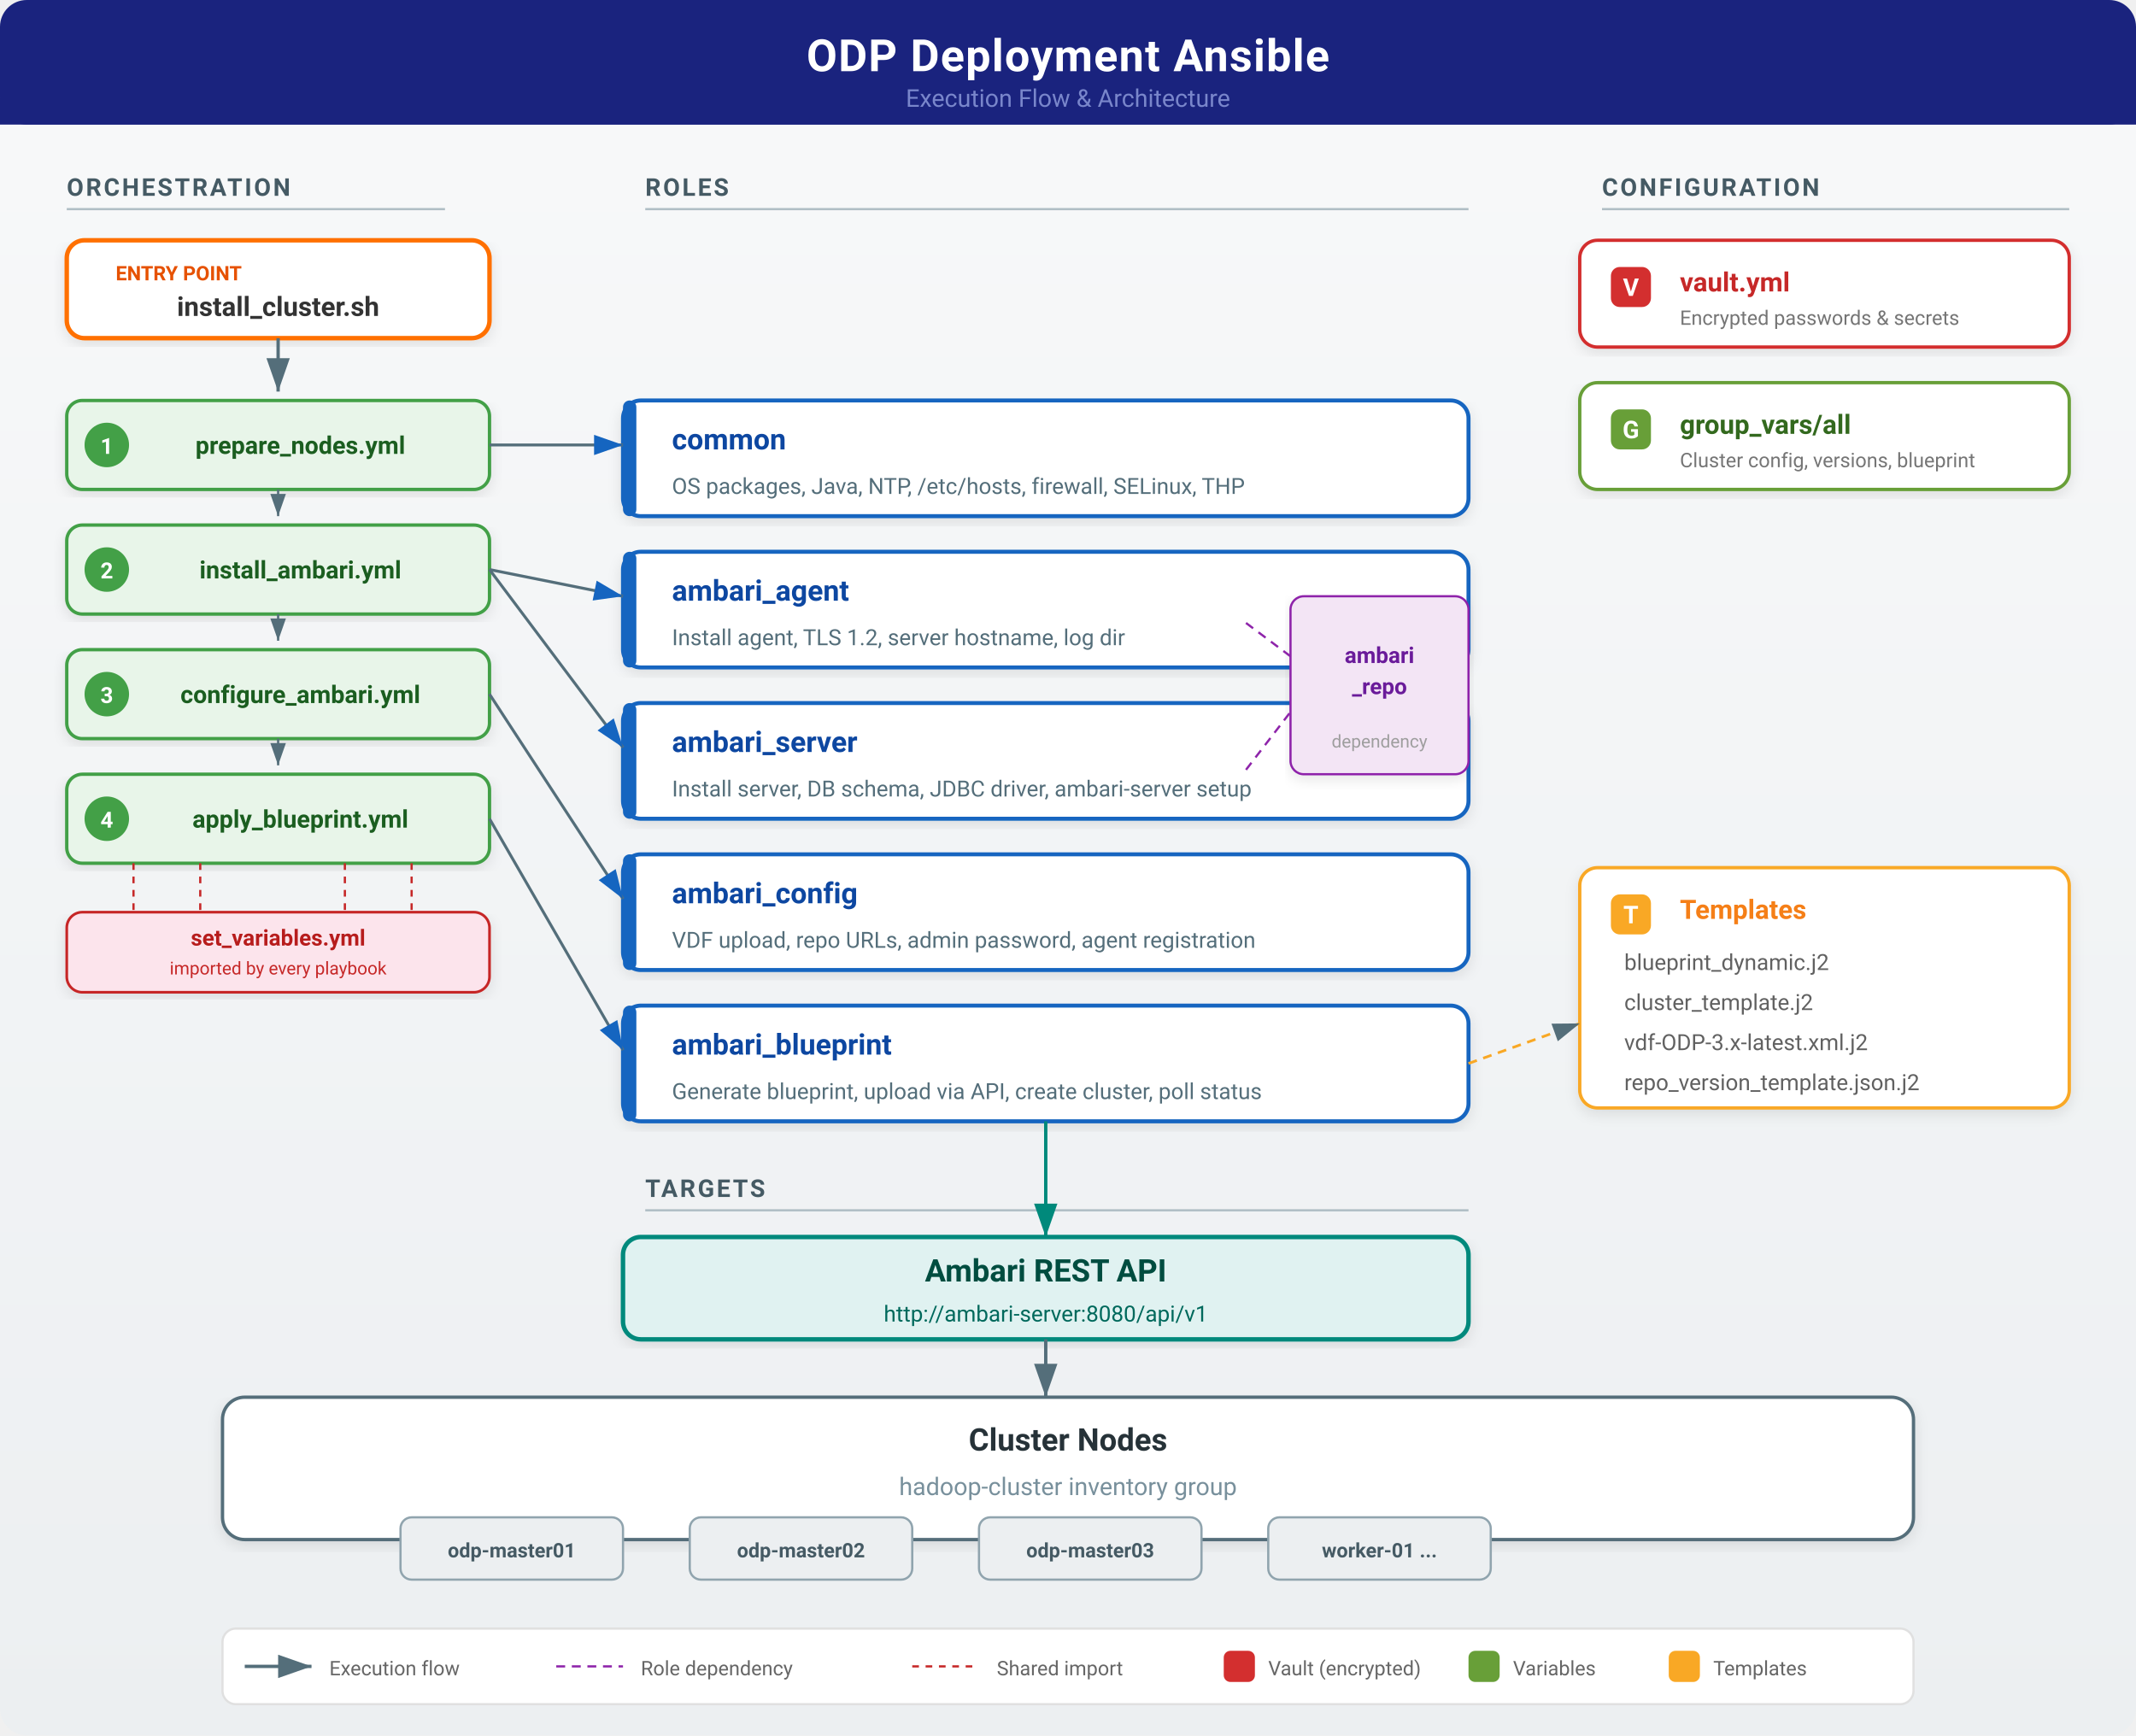
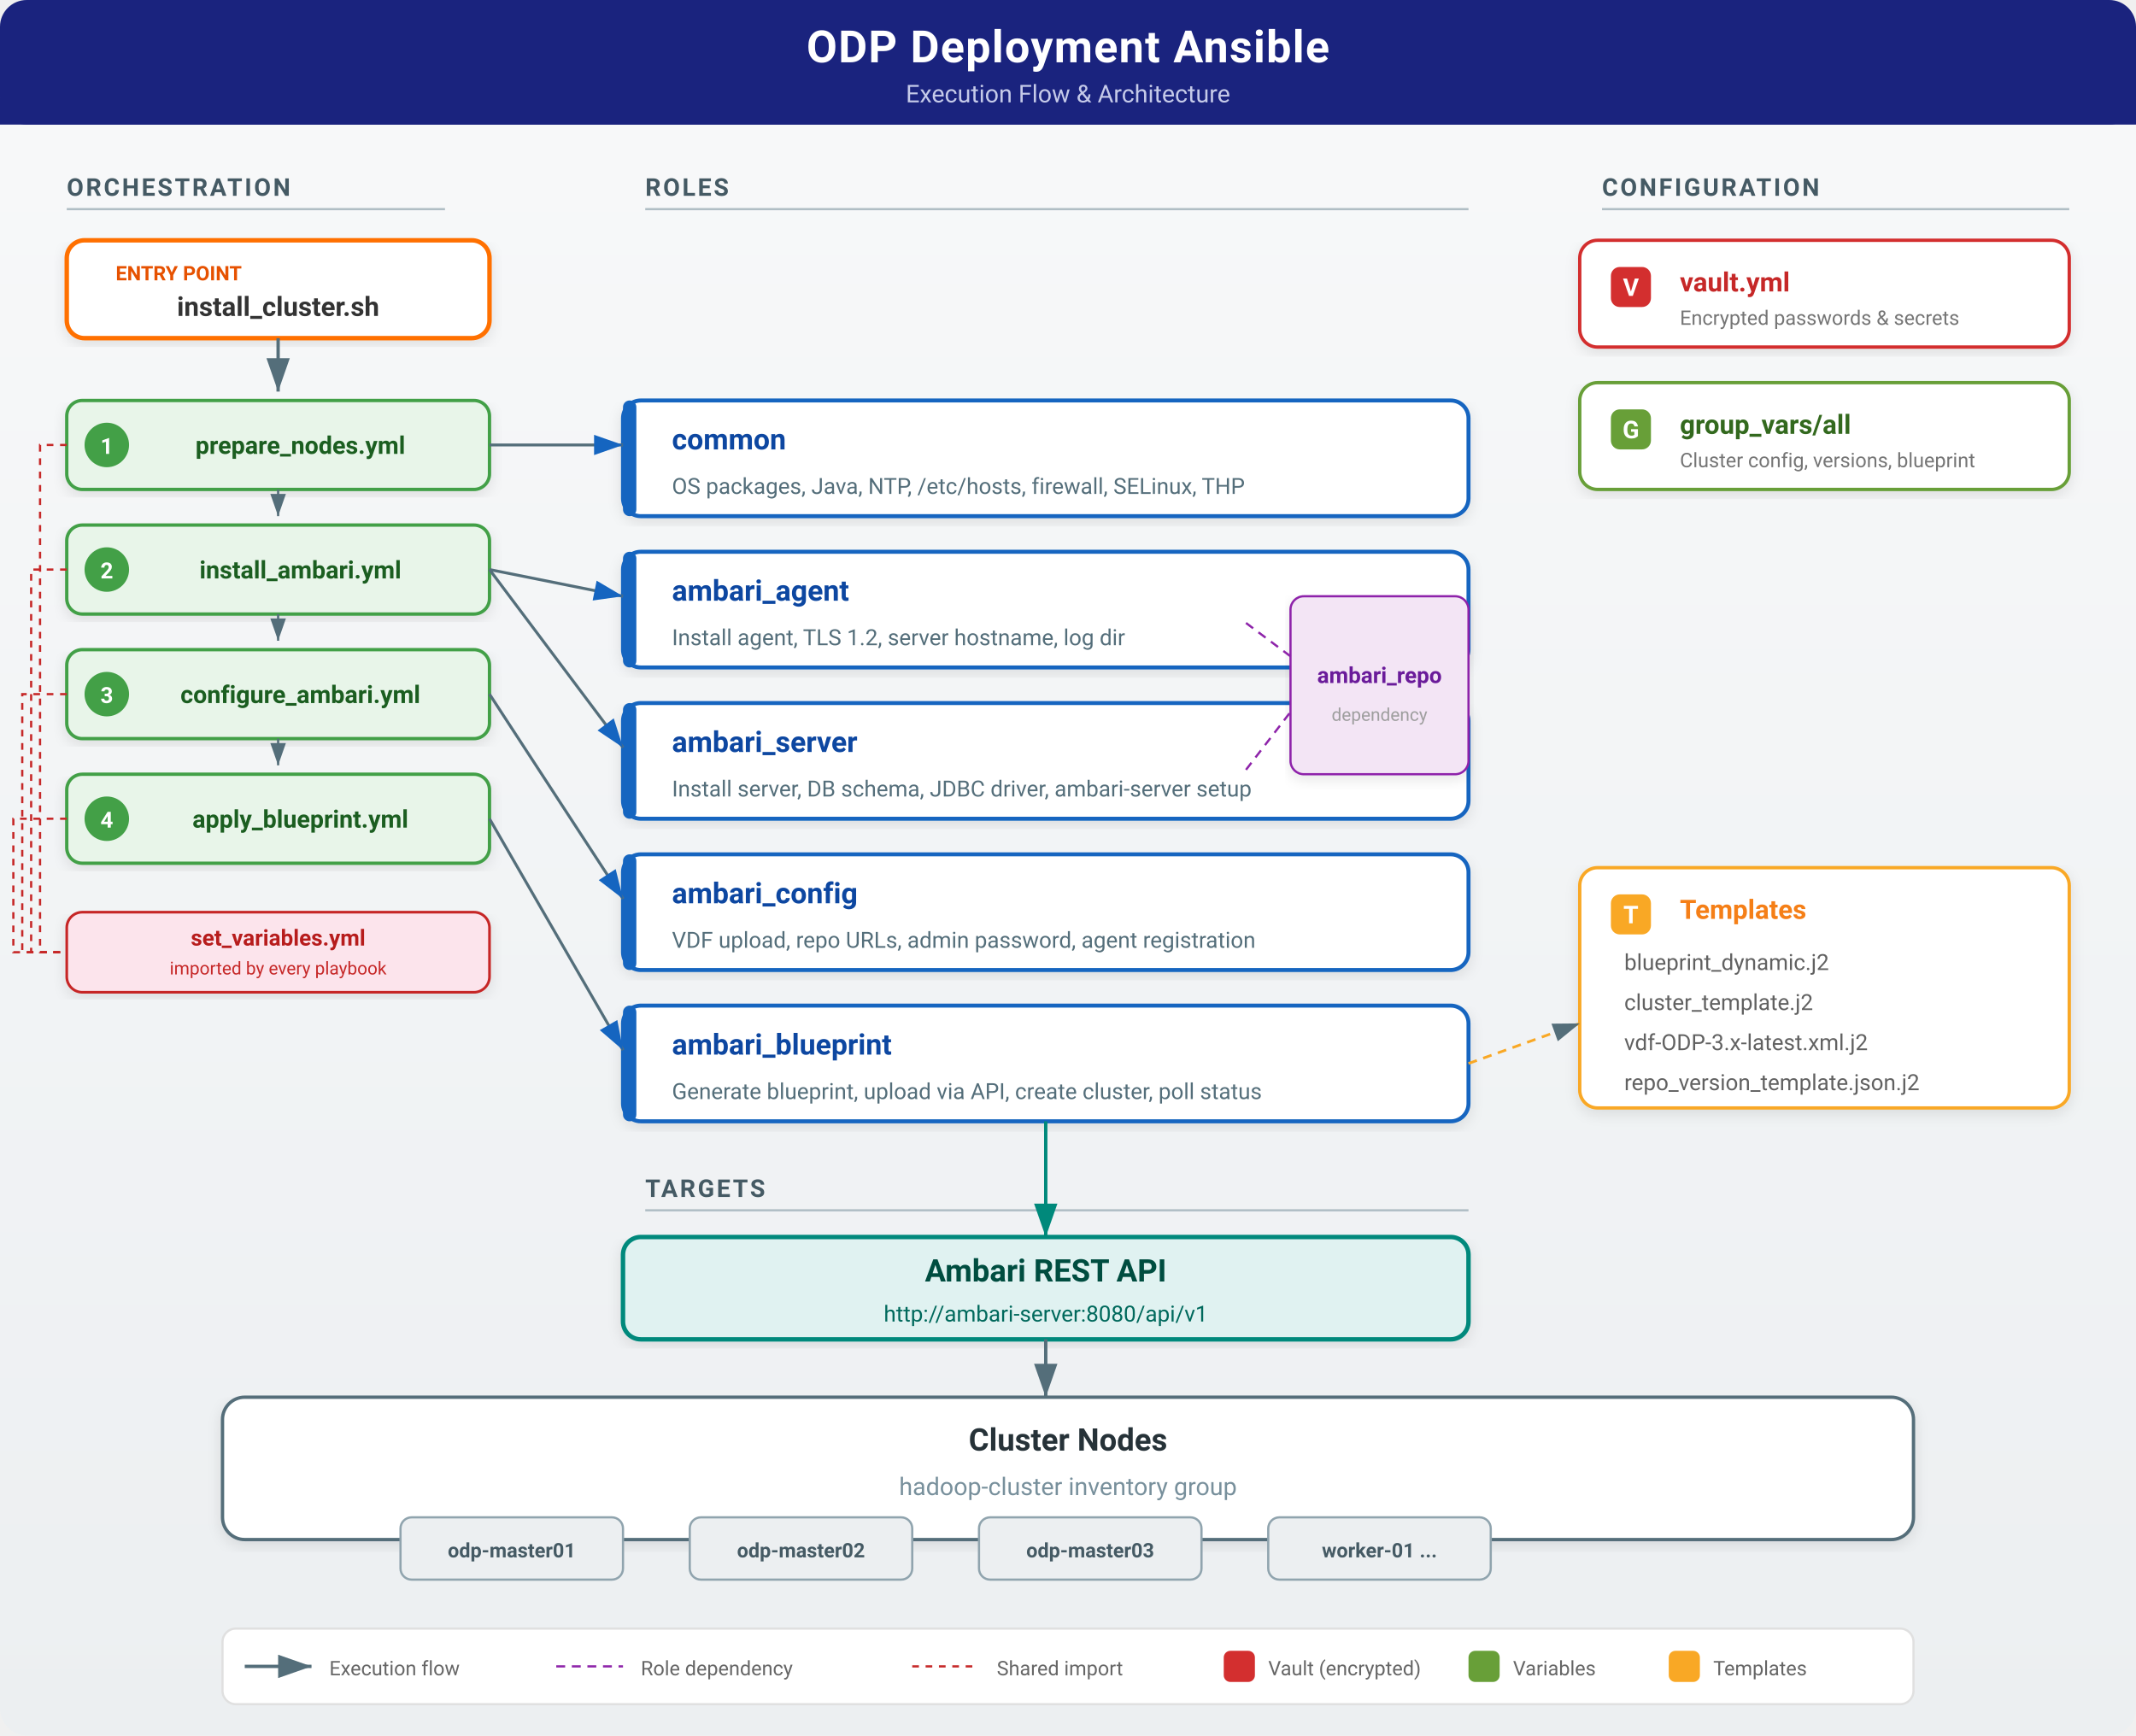
<svg xmlns="http://www.w3.org/2000/svg" viewBox="0 0 960 780" role="img" aria-labelledby="arch-title arch-desc" font-family="-apple-system, Segoe UI, Roboto, Helvetica, Arial, sans-serif">
  <defs>
    <marker id="arrow" markerWidth="10" markerHeight="7" refX="10" refY="3.5" orient="auto">
      <polygon points="0 0, 10 3.5, 0 7" fill="#546e7a" />
    </marker>
    <marker id="arrowBlue" markerWidth="10" markerHeight="7" refX="10" refY="3.5" orient="auto">
      <polygon points="0 0, 10 3.5, 0 7" fill="#1565c0" />
    </marker>
    <marker id="arrowTeal" markerWidth="10" markerHeight="7" refX="10" refY="3.5" orient="auto">
      <polygon points="0 0, 10 3.5, 0 7" fill="#00897b" />
    </marker>
    <filter id="ds" x="-3%" y="-3%" width="106%" height="112%">
      <feDropShadow dx="0" dy="2" stdDeviation="3" flood-opacity="0.1" />
    </filter>
    <linearGradient id="bgGrad" x1="0" y1="0" x2="0" y2="1">
      <stop offset="0%" stop-color="#f8f9fa" />
      <stop offset="100%" stop-color="#eceff1" />
    </linearGradient>
  </defs>
  <rect width="960" height="780" fill="url(#bgGrad)" rx="12" />
  <rect x="0" y="0" width="960" height="56" rx="12" fill="#1a237e" />
  <rect x="0" y="44" width="960" height="12" fill="#1a237e" />
-   <text x="480" y="32" text-anchor="middle" fill="#fff" font-size="20" font-weight="700" letter-spacing="0.5">ODP Deployment Ansible</text>
-   <text x="480" y="48" text-anchor="middle" fill="#7986cb" font-size="11">Execution Flow &amp; Architecture</text>
+   <text x="480" y="28" text-anchor="middle" fill="#fff" font-size="20" font-weight="700" letter-spacing="0.5">ODP Deployment Ansible</text>
+   <text x="480" y="46" text-anchor="middle" fill="#c5cae9" font-size="11">Execution Flow &amp; Architecture</text>
  <text x="30" y="88" fill="#455a64" font-size="11" font-weight="700" text-transform="uppercase" letter-spacing="1">ORCHESTRATION</text>
  <line x1="30" y1="94" x2="200" y2="94" stroke="#b0bec5" stroke-width="1" />
  <rect x="30" y="108" width="190" height="44" rx="8" fill="#fff" stroke="#ff6f00" stroke-width="2" filter="url(#ds)" />
  <text x="52" y="126" fill="#e65100" font-size="9" font-weight="700">ENTRY POINT</text>
  <text x="125" y="142" text-anchor="middle" fill="#333" font-size="12" font-weight="600">install_cluster.sh</text>
  <line x1="125" y1="152" x2="125" y2="176" stroke="#546e7a" stroke-width="1.5" marker-end="url(#arrow)" />
  <rect x="30" y="180" width="190" height="40" rx="7" fill="#e8f5e9" stroke="#43a047" stroke-width="1.5" filter="url(#ds)" />
  <circle cx="48" cy="200" r="10" fill="#43a047" />
  <text x="48" y="204" text-anchor="middle" fill="#fff" font-size="10" font-weight="700">1</text>
  <text x="135" y="204" text-anchor="middle" fill="#1b5e20" font-size="11" font-weight="600">prepare_nodes.yml</text>
  <line x1="125" y1="220" x2="125" y2="232" stroke="#546e7a" stroke-width="1" marker-end="url(#arrow)" />
  <rect x="30" y="236" width="190" height="40" rx="7" fill="#e8f5e9" stroke="#43a047" stroke-width="1.5" filter="url(#ds)" />
  <circle cx="48" cy="256" r="10" fill="#43a047" />
  <text x="48" y="260" text-anchor="middle" fill="#fff" font-size="10" font-weight="700">2</text>
  <text x="135" y="260" text-anchor="middle" fill="#1b5e20" font-size="11" font-weight="600">install_ambari.yml</text>
  <line x1="125" y1="276" x2="125" y2="288" stroke="#546e7a" stroke-width="1" marker-end="url(#arrow)" />
  <rect x="30" y="292" width="190" height="40" rx="7" fill="#e8f5e9" stroke="#43a047" stroke-width="1.5" filter="url(#ds)" />
  <circle cx="48" cy="312" r="10" fill="#43a047" />
  <text x="48" y="316" text-anchor="middle" fill="#fff" font-size="10" font-weight="700">3</text>
  <text x="135" y="316" text-anchor="middle" fill="#1b5e20" font-size="11" font-weight="600">configure_ambari.yml</text>
  <line x1="125" y1="332" x2="125" y2="344" stroke="#546e7a" stroke-width="1" marker-end="url(#arrow)" />
  <rect x="30" y="348" width="190" height="40" rx="7" fill="#e8f5e9" stroke="#43a047" stroke-width="1.5" filter="url(#ds)" />
  <circle cx="48" cy="368" r="10" fill="#43a047" />
  <text x="48" y="372" text-anchor="middle" fill="#fff" font-size="10" font-weight="700">4</text>
  <text x="135" y="372" text-anchor="middle" fill="#1b5e20" font-size="11" font-weight="600">apply_blueprint.yml</text>
  <rect x="30" y="410" width="190" height="36" rx="7" fill="#fce4ec" stroke="#c62828" stroke-width="1.2" filter="url(#ds)" />
  <text x="125" y="425" text-anchor="middle" fill="#b71c1c" font-size="10" font-weight="600">set_variables.yml</text>
  <text x="125" y="438" text-anchor="middle" fill="#c62828" font-size="8">imported by every playbook</text>
-   <line x1="60" y1="388" x2="60" y2="410" stroke="#c62828" stroke-width="1" stroke-dasharray="3,3" />
-   <line x1="90" y1="388" x2="90" y2="410" stroke="#c62828" stroke-width="1" stroke-dasharray="3,3" />
-   <line x1="155" y1="388" x2="155" y2="410" stroke="#c62828" stroke-width="1" stroke-dasharray="3,3" />
-   <line x1="185" y1="388" x2="185" y2="410" stroke="#c62828" stroke-width="1" stroke-dasharray="3,3" />
+   <path d="M 30 200 H 18 V 428 H 30" stroke="#c62828" stroke-width="1" stroke-dasharray="3,3" fill="none" />
+   <path d="M 30 256 H 14 V 428 H 30" stroke="#c62828" stroke-width="1" stroke-dasharray="3,3" fill="none" />
+   <path d="M 30 312 H 10 V 428 H 30" stroke="#c62828" stroke-width="1" stroke-dasharray="3,3" fill="none" />
+   <path d="M 30 368 H 6 V 428 H 30" stroke="#c62828" stroke-width="1" stroke-dasharray="3,3" fill="none" />
  <text x="290" y="88" fill="#455a64" font-size="11" font-weight="700" letter-spacing="1">ROLES</text>
  <line x1="290" y1="94" x2="660" y2="94" stroke="#b0bec5" stroke-width="1" />
  <rect x="280" y="180" width="380" height="52" rx="8" fill="#fff" stroke="#1565c0" stroke-width="1.8" filter="url(#ds)" />
  <rect x="280" y="180" width="6" height="52" rx="3" fill="#1565c0" />
  <text x="302" y="202" fill="#0d47a1" font-size="13" font-weight="700">common</text>
  <text x="302" y="222" fill="#546e7a" font-size="10">OS packages, Java, NTP, /etc/hosts, firewall, SELinux, THP</text>
  <line x1="220" y1="200" x2="280" y2="200" stroke="#546e7a" stroke-width="1.3" marker-end="url(#arrowBlue)" />
  <rect x="280" y="248" width="380" height="52" rx="8" fill="#fff" stroke="#1565c0" stroke-width="1.8" filter="url(#ds)" />
  <rect x="280" y="248" width="6" height="52" rx="3" fill="#1565c0" />
  <text x="302" y="270" fill="#0d47a1" font-size="13" font-weight="700">ambari_agent</text>
  <text x="302" y="290" fill="#546e7a" font-size="10">Install agent, TLS 1.2, server hostname, log dir</text>
  <line x1="220" y1="256" x2="280" y2="268" stroke="#546e7a" stroke-width="1.3" marker-end="url(#arrowBlue)" />
  <rect x="280" y="316" width="380" height="52" rx="8" fill="#fff" stroke="#1565c0" stroke-width="1.8" filter="url(#ds)" />
  <rect x="280" y="316" width="6" height="52" rx="3" fill="#1565c0" />
  <text x="302" y="338" fill="#0d47a1" font-size="13" font-weight="700">ambari_server</text>
  <text x="302" y="358" fill="#546e7a" font-size="10">Install server, DB schema, JDBC driver, ambari-server setup</text>
  <line x1="220" y1="256" x2="280" y2="336" stroke="#546e7a" stroke-width="1.3" marker-end="url(#arrowBlue)" />
  <rect x="580" y="268" width="80" height="80" rx="6" fill="#f3e5f5" stroke="#8e24aa" stroke-width="1" filter="url(#ds)" />
-   <text x="620" y="298" text-anchor="middle" fill="#6a1b9a" font-size="10" font-weight="600">ambari</text>
-   <text x="620" y="312" text-anchor="middle" fill="#6a1b9a" font-size="10" font-weight="600">_repo</text>
-   <text x="620" y="336" text-anchor="middle" fill="#9e9e9e" font-size="8">dependency</text>
+   <text x="620" y="307" text-anchor="middle" fill="#6a1b9a" font-size="10" font-weight="600">ambari_repo</text>
+   <text x="620" y="324" text-anchor="middle" fill="#9e9e9e" font-size="8">dependency</text>
  <line x1="560" y1="280" x2="580" y2="295" stroke="#8e24aa" stroke-width="1" stroke-dasharray="4,3" />
  <line x1="560" y1="346" x2="580" y2="320" stroke="#8e24aa" stroke-width="1" stroke-dasharray="4,3" />
  <rect x="280" y="384" width="380" height="52" rx="8" fill="#fff" stroke="#1565c0" stroke-width="1.8" filter="url(#ds)" />
  <rect x="280" y="384" width="6" height="52" rx="3" fill="#1565c0" />
  <text x="302" y="406" fill="#0d47a1" font-size="13" font-weight="700">ambari_config</text>
  <text x="302" y="426" fill="#546e7a" font-size="10">VDF upload, repo URLs, admin password, agent registration</text>
  <line x1="220" y1="312" x2="280" y2="404" stroke="#546e7a" stroke-width="1.3" marker-end="url(#arrowBlue)" />
  <rect x="280" y="452" width="380" height="52" rx="8" fill="#fff" stroke="#1565c0" stroke-width="1.8" filter="url(#ds)" />
  <rect x="280" y="452" width="6" height="52" rx="3" fill="#1565c0" />
  <text x="302" y="474" fill="#0d47a1" font-size="13" font-weight="700">ambari_blueprint</text>
  <text x="302" y="494" fill="#546e7a" font-size="10">Generate blueprint, upload via API, create cluster, poll status</text>
  <line x1="220" y1="368" x2="280" y2="472" stroke="#546e7a" stroke-width="1.3" marker-end="url(#arrowBlue)" />
  <text x="720" y="88" fill="#455a64" font-size="11" font-weight="700" letter-spacing="1">CONFIGURATION</text>
  <line x1="720" y1="94" x2="930" y2="94" stroke="#b0bec5" stroke-width="1" />
  <rect x="710" y="108" width="220" height="48" rx="8" fill="#fff" stroke="#d32f2f" stroke-width="1.5" filter="url(#ds)" />
  <rect x="724" y="120" width="18" height="18" rx="4" fill="#d32f2f" />
  <text x="733" y="133" text-anchor="middle" fill="#fff" font-size="11" font-weight="700">V</text>
  <text x="755" y="131" fill="#c62828" font-size="12" font-weight="700">vault.yml</text>
  <text x="755" y="146" fill="#757575" font-size="9">Encrypted passwords &amp; secrets</text>
  <rect x="710" y="172" width="220" height="48" rx="8" fill="#fff" stroke="#689f38" stroke-width="1.5" filter="url(#ds)" />
  <rect x="724" y="184" width="18" height="18" rx="4" fill="#689f38" />
  <text x="733" y="197" text-anchor="middle" fill="#fff" font-size="11" font-weight="700">G</text>
  <text x="755" y="195" fill="#33691e" font-size="12" font-weight="700">group_vars/all</text>
  <text x="755" y="210" fill="#757575" font-size="9">Cluster config, versions, blueprint</text>
  <rect x="710" y="390" width="220" height="108" rx="8" fill="#fff" stroke="#f9a825" stroke-width="1.5" filter="url(#ds)" />
  <rect x="724" y="402" width="18" height="18" rx="4" fill="#f9a825" />
  <text x="733" y="415" text-anchor="middle" fill="#fff" font-size="11" font-weight="700">T</text>
  <text x="755" y="413" fill="#f57f17" font-size="12" font-weight="700">Templates</text>
  <text x="730" y="436" fill="#616161" font-size="10">blueprint_dynamic.j2</text>
  <text x="730" y="454" fill="#616161" font-size="10">cluster_template.j2</text>
  <text x="730" y="472" fill="#616161" font-size="10">vdf-ODP-3.x-latest.xml.j2</text>
  <text x="730" y="490" fill="#616161" font-size="10">repo_version_template.json.j2</text>
  <line x1="660" y1="478" x2="710" y2="460" stroke="#f9a825" stroke-width="1.2" stroke-dasharray="4,3" marker-end="url(#arrow)" />
  <text x="290" y="538" fill="#455a64" font-size="11" font-weight="700" letter-spacing="1">TARGETS</text>
  <line x1="290" y1="544" x2="660" y2="544" stroke="#b0bec5" stroke-width="1" />
  <rect x="280" y="556" width="380" height="46" rx="8" fill="#e0f2f1" stroke="#00897b" stroke-width="2" filter="url(#ds)" />
  <text x="470" y="576" text-anchor="middle" fill="#004d40" font-size="14" font-weight="700">Ambari REST API</text>
  <text x="470" y="594" text-anchor="middle" fill="#00695c" font-size="10">http://ambari-server:8080/api/v1</text>
  <line x1="470" y1="504" x2="470" y2="556" stroke="#00897b" stroke-width="1.5" marker-end="url(#arrowTeal)" />
  <rect x="100" y="628" width="760" height="64" rx="10" fill="#fff" stroke="#546e7a" stroke-width="1.5" filter="url(#ds)" />
  <text x="480" y="652" text-anchor="middle" fill="#263238" font-size="14" font-weight="700">Cluster Nodes</text>
  <text x="480" y="672" text-anchor="middle" fill="#78909c" font-size="11">hadoop-cluster inventory group</text>
  <rect x="180" y="682" width="100" height="28" rx="5" fill="#eceff1" stroke="#90a4ae" stroke-width="1" />
  <text x="230" y="700" text-anchor="middle" fill="#455a64" font-size="9" font-weight="600">odp-master01</text>
  <rect x="310" y="682" width="100" height="28" rx="5" fill="#eceff1" stroke="#90a4ae" stroke-width="1" />
  <text x="360" y="700" text-anchor="middle" fill="#455a64" font-size="9" font-weight="600">odp-master02</text>
  <rect x="440" y="682" width="100" height="28" rx="5" fill="#eceff1" stroke="#90a4ae" stroke-width="1" />
  <text x="490" y="700" text-anchor="middle" fill="#455a64" font-size="9" font-weight="600">odp-master03</text>
  <rect x="570" y="682" width="100" height="28" rx="5" fill="#eceff1" stroke="#90a4ae" stroke-width="1" />
  <text x="620" y="700" text-anchor="middle" fill="#455a64" font-size="9" font-weight="600">worker-01 ...</text>
  <line x1="470" y1="602" x2="470" y2="628" stroke="#546e7a" stroke-width="1.5" marker-end="url(#arrow)" />
  <rect x="100" y="732" width="760" height="34" rx="6" fill="#fff" stroke="#e0e0e0" stroke-width="1" />
  <line x1="110" y1="749" x2="140" y2="749" stroke="#546e7a" stroke-width="1.5" marker-end="url(#arrow)" />
  <text x="148" y="753" fill="#666" font-size="9">Execution flow</text>
  <line x1="250" y1="749" x2="280" y2="749" stroke="#8e24aa" stroke-width="1" stroke-dasharray="4,3" />
  <text x="288" y="753" fill="#666" font-size="9">Role dependency</text>
  <line x1="410" y1="749" x2="440" y2="749" stroke="#c62828" stroke-width="1" stroke-dasharray="3,3" />
  <text x="448" y="753" fill="#666" font-size="9">Shared import</text>
  <rect x="550" y="742" width="14" height="14" rx="3" fill="#d32f2f" />
  <text x="570" y="753" fill="#666" font-size="9">Vault (encrypted)</text>
  <rect x="660" y="742" width="14" height="14" rx="3" fill="#689f38" />
  <text x="680" y="753" fill="#666" font-size="9">Variables</text>
  <rect x="750" y="742" width="14" height="14" rx="3" fill="#f9a825" />
  <text x="770" y="753" fill="#666" font-size="9">Templates</text>
</svg>
